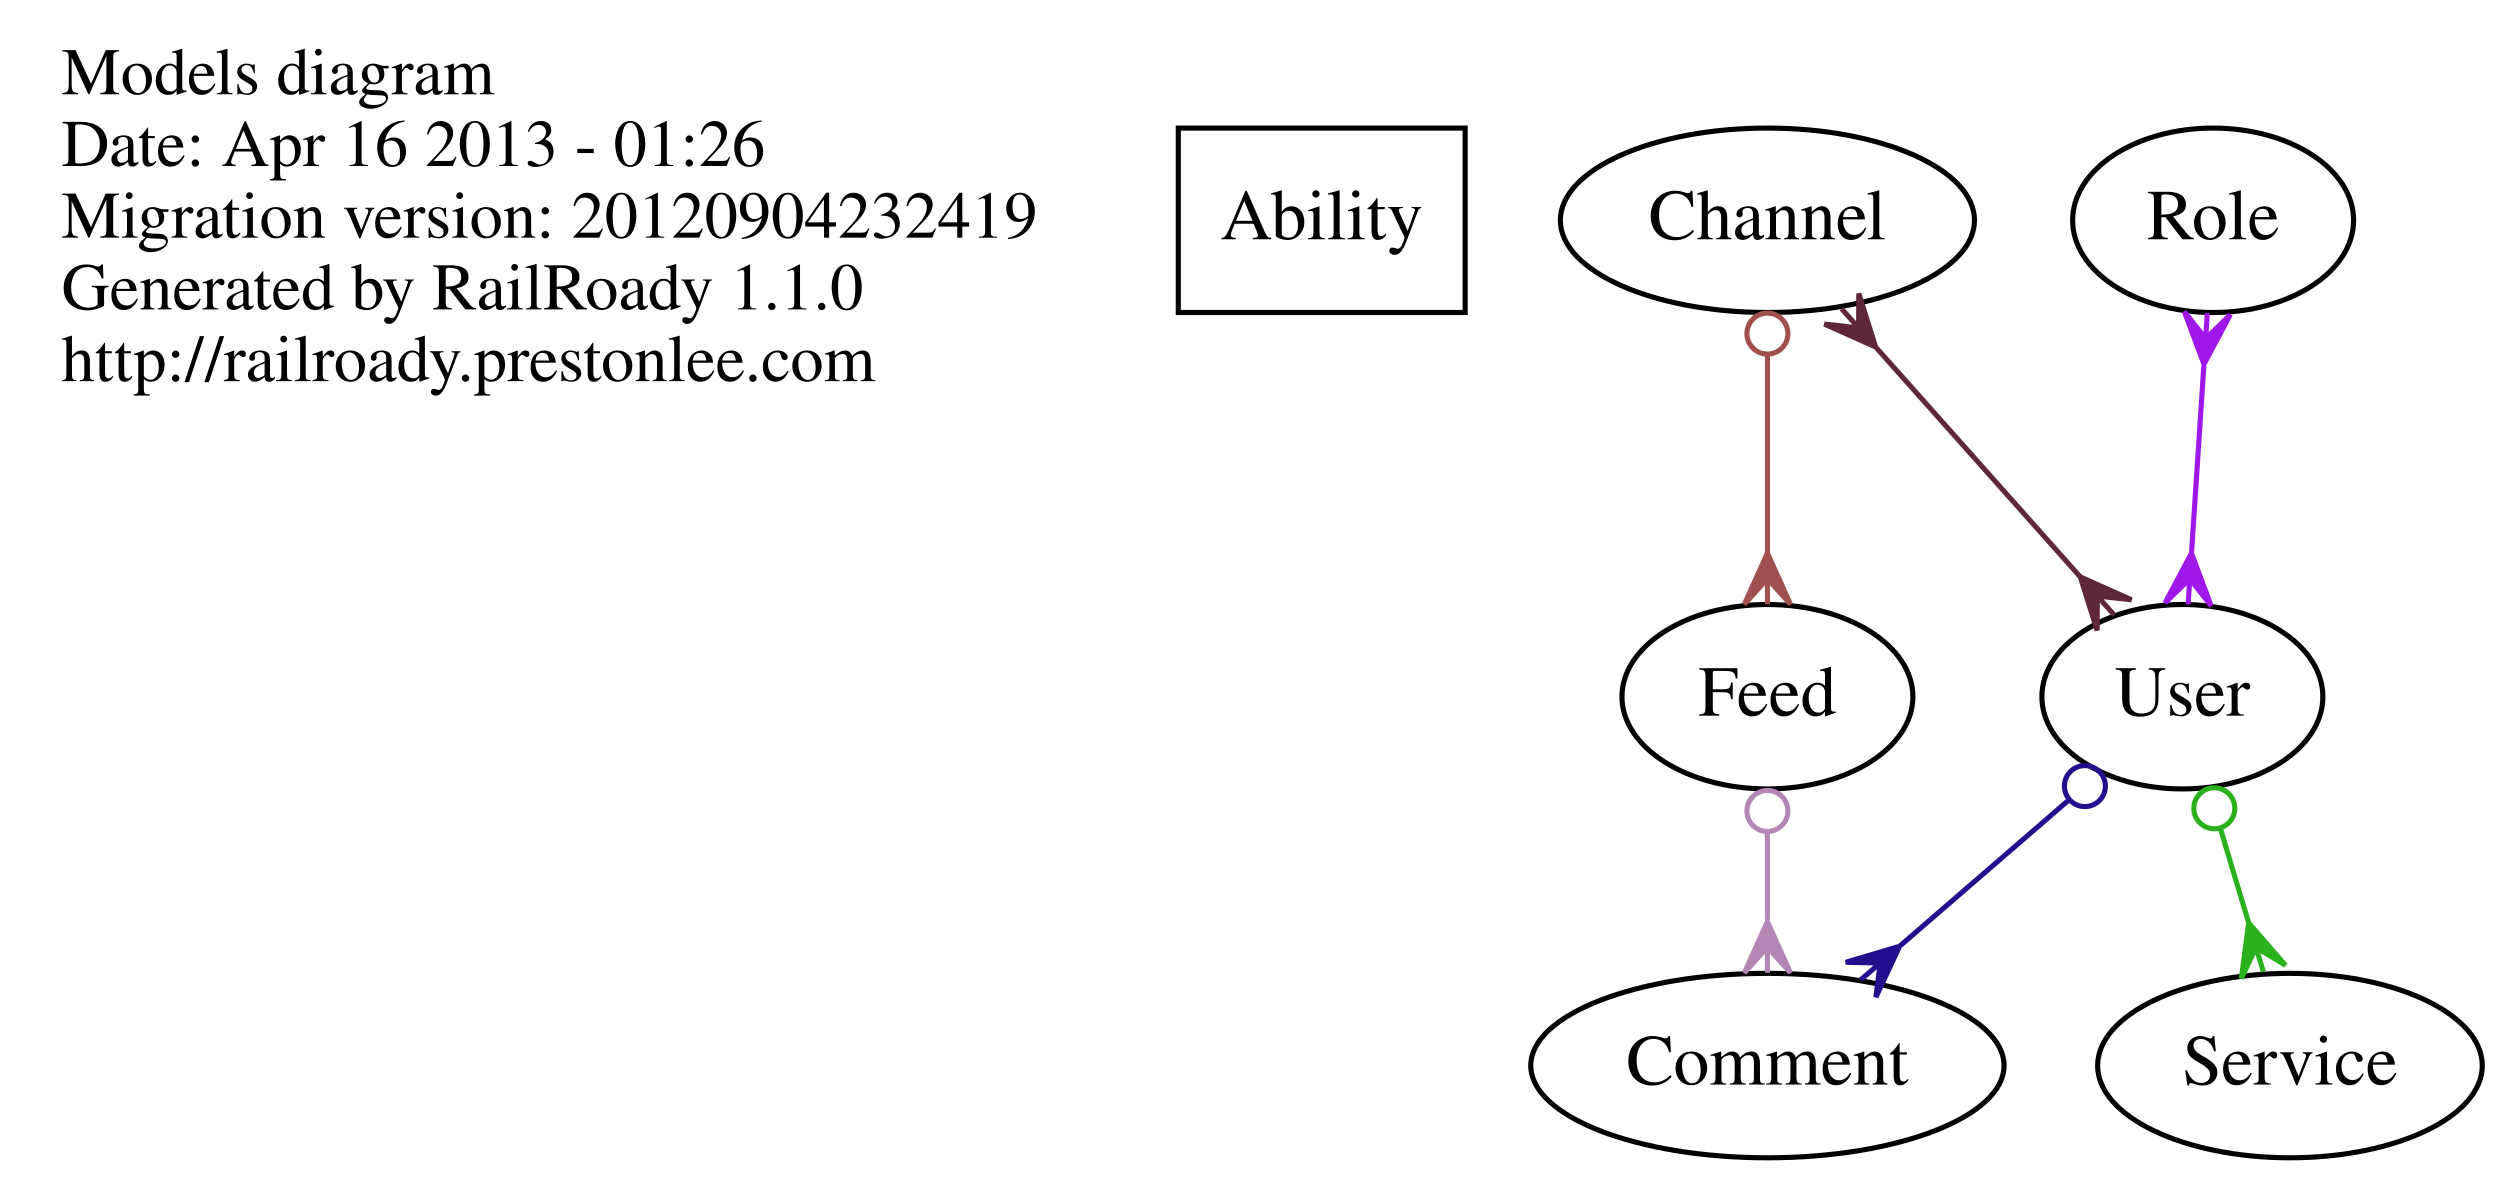
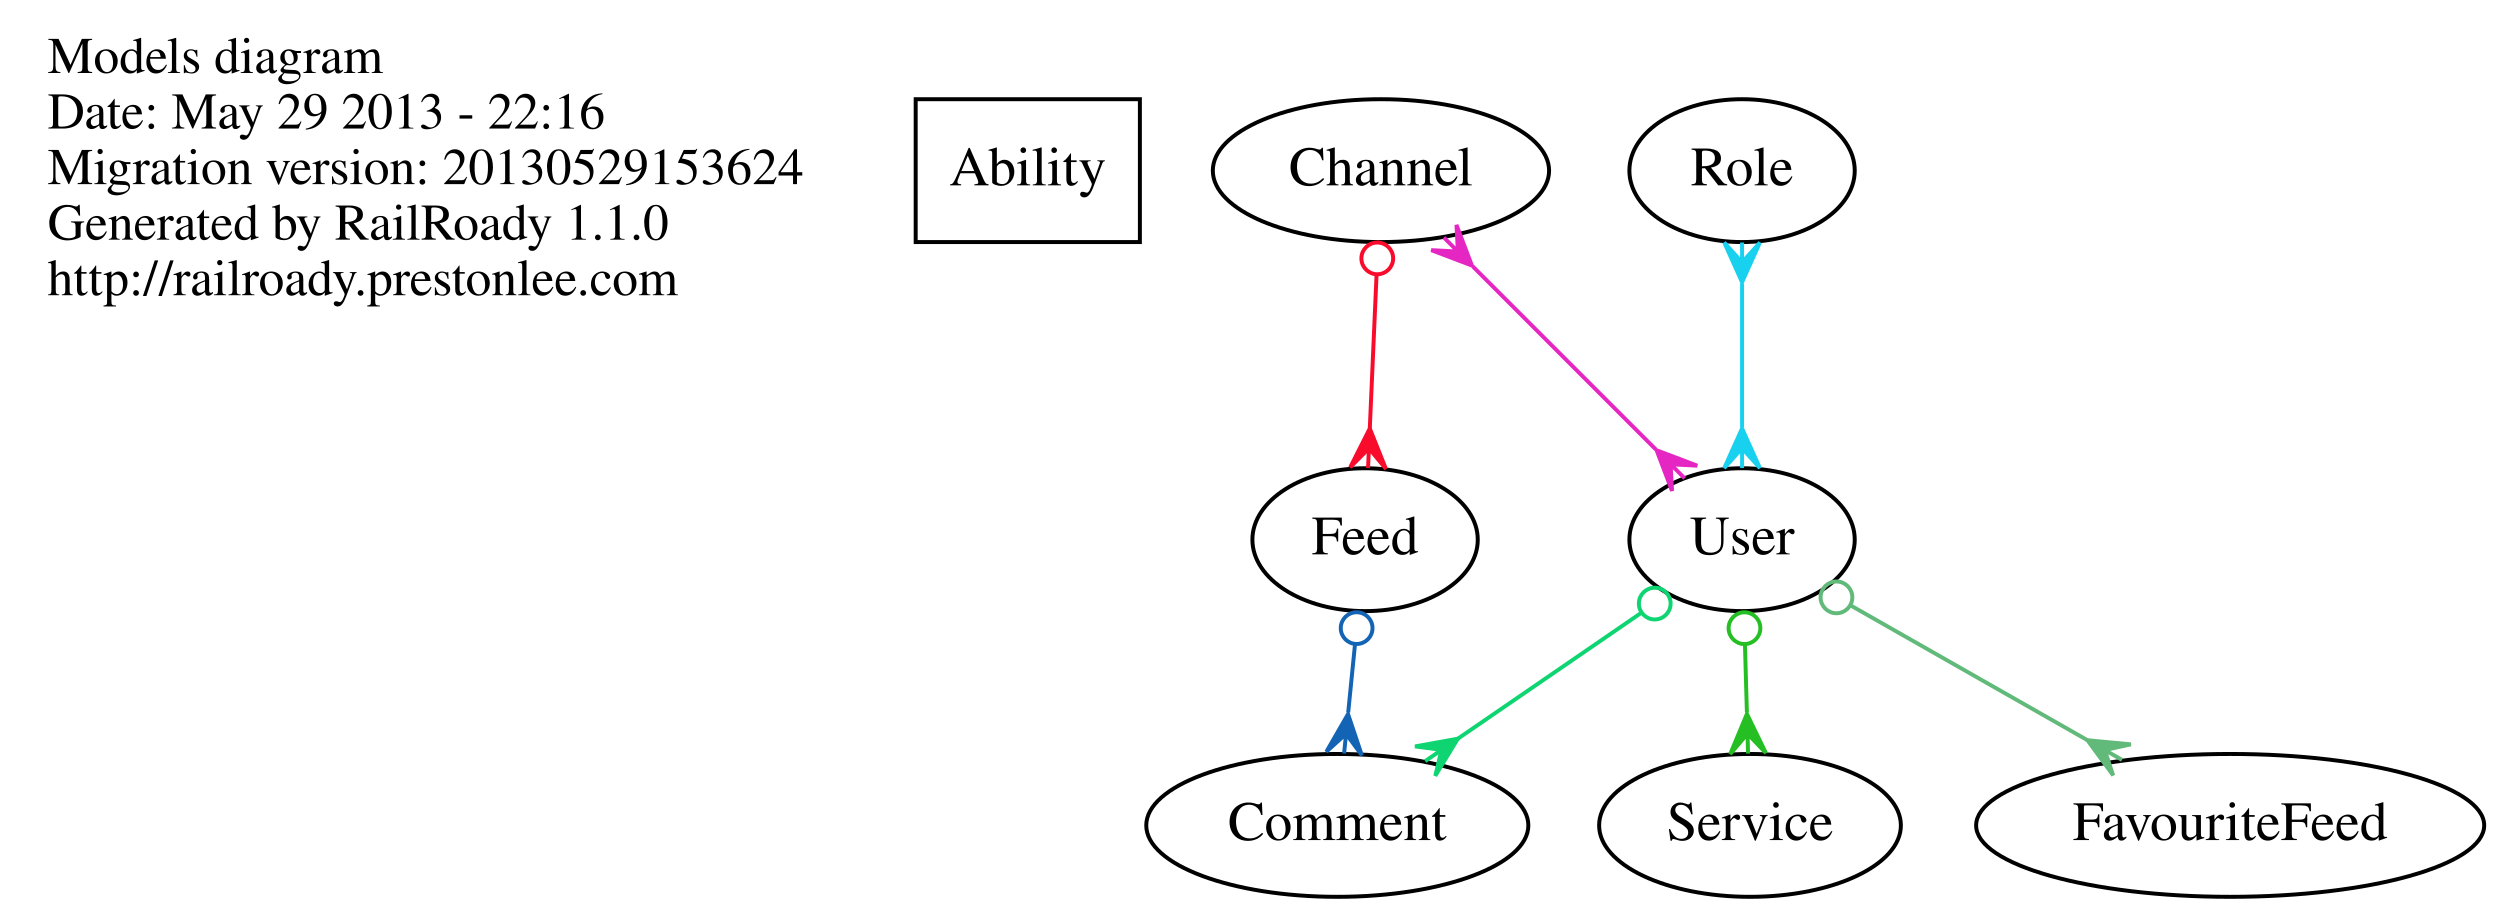
- <svg xmlns="http://www.w3.org/2000/svg" width="488pt" height="230pt" viewBox="0.00 0.00 488.00 230.00">
+ <svg xmlns="http://www.w3.org/2000/svg" width="630pt" height="230pt" viewBox="0.00 0.00 630.00 230.00">
  <g id="graph0" class="graph" transform="scale(1 1) rotate(0) translate(4 226)">
-     <polygon fill="white" stroke="white" points="-4,5 -4,-226 485,-226 485,5 -4,5" />
+     <polygon fill="white" stroke="white" points="-4,5 -4,-226 627,-226 627,5 -4,5" />
    <g id="node1" class="node">
      <text text-anchor="start" x="8" y="-207.6" font-family="Times,serif" font-size="13.00">Models diagram</text>
-       <text text-anchor="start" x="8" y="-193.6" font-family="Times,serif" font-size="13.00">Date: Apr 16 2013 - 01:26</text>
-       <text text-anchor="start" x="8" y="-179.6" font-family="Times,serif" font-size="13.00">Migration version: 20120904232419</text>
+       <text text-anchor="start" x="8" y="-193.6" font-family="Times,serif" font-size="13.00">Date: May 29 2013 - 22:16</text>
+       <text text-anchor="start" x="8" y="-179.6" font-family="Times,serif" font-size="13.00">Migration version: 20130529153624</text>
      <text text-anchor="start" x="8" y="-165.6" font-family="Times,serif" font-size="13.00">Generated by RailRoady 1.1.0</text>
      <text text-anchor="start" x="8" y="-151.6" font-family="Times,serif" font-size="13.00">http://railroady.prestonlee.com</text>
    </g>
    <g id="node2" class="node">
-       <polygon fill="none" stroke="black" points="282,-201 226,-201 226,-165 282,-165 282,-201" />
-       <text text-anchor="middle" x="254" y="-179.3" font-family="Times,serif" font-size="14.00">Ability</text>
+       <polygon fill="none" stroke="black" points="283.25,-201 226.75,-201 226.75,-165 283.25,-165 283.25,-201" />
+       <text text-anchor="middle" x="255" y="-179.3" font-family="Times,serif" font-size="14.00">Ability</text>
    </g>
    <g id="node3" class="node">
-       <ellipse fill="none" stroke="black" cx="341" cy="-183" rx="40.42" ry="18" />
-       <text text-anchor="middle" x="341" y="-179.3" font-family="Times,serif" font-size="14.00">Channel</text>
+       <ellipse fill="none" stroke="black" cx="344" cy="-183" rx="42.37" ry="18" />
+       <text text-anchor="middle" x="344" y="-179.3" font-family="Times,serif" font-size="14.00">Channel</text>
+     </g>
+     <g id="node6" class="node">
+       <ellipse fill="none" stroke="black" cx="340" cy="-90" rx="28.395" ry="18" />
+       <text text-anchor="middle" x="340" y="-86.3" font-family="Times,serif" font-size="14.00">Feed</text>
+     </g>
+     <g id="edge1" class="edge">
+       <path fill="none" stroke="#f80b2b" d="M342.889,-156.729C342.362,-144.725 341.73,-130.362 341.192,-118.129" />
+       <ellipse fill="none" stroke="#f80b2b" cx="343.072" cy="-160.887" rx="4" ry="4" />
+       <polygon fill="#f80b2b" stroke="#f80b2b" points="341.188,-118.03 345.245,-107.842 340.969,-113.035 340.749,-108.04 340.749,-108.04 340.749,-108.04 340.969,-113.035 336.253,-108.237 341.188,-118.03 341.188,-118.03" />
+     </g>
+     <g id="node9" class="node">
+       <ellipse fill="none" stroke="black" cx="435" cy="-90" rx="28.395" ry="18" />
+       <text text-anchor="middle" x="435" y="-86.3" font-family="Times,serif" font-size="14.00">User</text>
+     </g>
+     <g id="edge2" class="edge">
+       <path fill="none" stroke="#e626c3" d="M367.145,-158.855C381.326,-144.674 399.364,-126.636 413.276,-112.724" />
+       <polygon fill="#e626c3" stroke="#e626c3" points="366.922,-159.078 356.669,-162.967 363.387,-162.613 359.851,-166.149 359.851,-166.149 359.851,-166.149 363.387,-162.613 363.033,-169.331 366.922,-159.078 366.922,-159.078" />
+       <polygon fill="#e626c3" stroke="#e626c3" points="413.459,-112.541 423.712,-108.651 416.995,-109.005 420.531,-105.469 420.531,-105.469 420.531,-105.469 416.995,-109.005 417.349,-102.288 413.459,-112.541 413.459,-112.541" />
+     </g>
+     <g id="node4" class="node">
+       <ellipse fill="none" stroke="black" cx="333" cy="-18" rx="48.144" ry="18" />
+       <text text-anchor="middle" x="333" y="-14.3" font-family="Times,serif" font-size="14.00">Comment</text>
    </g>
    <g id="node5" class="node">
-       <ellipse fill="none" stroke="black" cx="341" cy="-90" rx="28.395" ry="18" />
-       <text text-anchor="middle" x="341" y="-86.3" font-family="Times,serif" font-size="14.00">Feed</text>
+       <ellipse fill="none" stroke="black" cx="558" cy="-18" rx="64.017" ry="18" />
+       <text text-anchor="middle" x="558" y="-14.3" font-family="Times,serif" font-size="14.00">FavouriteFeed</text>
    </g>
-     <g id="edge1" class="edge">
-       <path fill="none" stroke="#a0504f" d="M341,-156.729C341,-144.725 341,-130.362 341,-118.129" />
-       <ellipse fill="none" stroke="#a0504f" cx="341" cy="-160.884" rx="4" ry="4" />
-       <polygon fill="#a0504f" stroke="#a0504f" points="341,-118.04 345.5,-108.04 341,-113.04 341,-108.04 341,-108.04 341,-108.04 341,-113.04 336.5,-108.04 341,-118.04 341,-118.04" />
+     <g id="edge3" class="edge">
+       <path fill="none" stroke="#1464b5" d="M337.464,-63.64C336.906,-58.063 336.313,-52.132 335.748,-46.476" />
+       <ellipse fill="none" stroke="#1464b5" cx="337.872" cy="-67.716" rx="4" ry="4" />
+       <polygon fill="#1464b5" stroke="#1464b5" points="335.706,-46.055 339.188,-35.657 335.208,-41.08 334.71,-36.104 334.71,-36.104 334.71,-36.104 335.208,-41.08 330.233,-36.552 335.706,-46.055 335.706,-46.055" />
+     </g>
+     <g id="node7" class="node">
+       <ellipse fill="none" stroke="black" cx="435" cy="-183" rx="28.395" ry="18" />
+       <text text-anchor="middle" x="435" y="-179.3" font-family="Times,serif" font-size="14.00">Role</text>
+     </g>
+     <g id="edge4" class="edge">
+       <path fill="none" stroke="#17d1ef" d="M435,-154.549C435,-143.083 435,-129.792 435,-118.339" />
+       <polygon fill="#17d1ef" stroke="#17d1ef" points="435,-154.884 430.5,-164.884 435,-159.884 435,-164.884 435,-164.884 435,-164.884 435,-159.884 439.5,-164.884 435,-154.884 435,-154.884" />
+       <polygon fill="#17d1ef" stroke="#17d1ef" points="435,-118.04 439.5,-108.04 435,-113.04 435,-108.04 435,-108.04 435,-108.04 435,-113.04 430.5,-108.04 435,-118.04 435,-118.04" />
    </g>
    <g id="node8" class="node">
-       <ellipse fill="none" stroke="black" cx="422" cy="-90" rx="27.422" ry="18" />
-       <text text-anchor="middle" x="422" y="-86.3" font-family="Times,serif" font-size="14.00">User</text>
-     </g>
-     <g id="edge2" class="edge">
-       <path fill="none" stroke="#5f273c" d="M362.304,-158.066C374.605,-144.247 389.979,-126.974 402.045,-113.419" />
-       <polygon fill="#5f273c" stroke="#5f273c" points="362.13,-158.261 352.12,-162.739 358.806,-161.996 355.481,-165.731 355.481,-165.731 355.481,-165.731 358.806,-161.996 358.842,-168.723 362.13,-158.261 362.13,-158.261" />
-       <polygon fill="#5f273c" stroke="#5f273c" points="402.069,-113.391 412.079,-108.914 405.394,-109.657 408.718,-105.922 408.718,-105.922 408.718,-105.922 405.394,-109.657 405.357,-102.93 402.069,-113.391 402.069,-113.391" />
-     </g>
-     <g id="node4" class="node">
-       <ellipse fill="none" stroke="black" cx="341" cy="-18" rx="46.196" ry="18" />
-       <text text-anchor="middle" x="341" y="-14.3" font-family="Times,serif" font-size="14.00">Comment</text>
-     </g>
-     <g id="edge3" class="edge">
-       <path fill="none" stroke="#b386b4" d="M341,-63.64C341,-58.063 341,-52.132 341,-46.476" />
-       <ellipse fill="none" stroke="#b386b4" cx="341" cy="-67.697" rx="4" ry="4" />
-       <polygon fill="#b386b4" stroke="#b386b4" points="341,-46.104 345.5,-36.104 341,-41.104 341,-36.104 341,-36.104 341,-36.104 341,-41.104 336.5,-36.104 341,-46.104 341,-46.104" />
-     </g>
-     <g id="node6" class="node">
-       <ellipse fill="none" stroke="black" cx="428" cy="-183" rx="27.422" ry="18" />
-       <text text-anchor="middle" x="428" y="-179.3" font-family="Times,serif" font-size="14.00">Role</text>
-     </g>
-     <g id="edge4" class="edge">
-       <path fill="none" stroke="#a017e9" d="M426.19,-154.549C425.434,-143.083 424.558,-129.792 423.803,-118.339" />
-       <polygon fill="#a017e9" stroke="#a017e9" points="426.213,-154.905 422.381,-165.18 426.542,-159.894 426.871,-164.884 426.871,-164.884 426.871,-164.884 426.542,-159.894 431.362,-164.587 426.213,-154.905 426.213,-154.905" />
-       <polygon fill="#a017e9" stroke="#a017e9" points="423.781,-118.018 427.614,-107.744 423.452,-113.029 423.123,-108.04 423.123,-108.04 423.123,-108.04 423.452,-113.029 418.633,-108.336 423.781,-118.018 423.781,-118.018" />
-     </g>
-     <g id="node7" class="node">
-       <ellipse fill="none" stroke="black" cx="443" cy="-18" rx="37.544" ry="18" />
-       <text text-anchor="middle" x="443" y="-14.3" font-family="Times,serif" font-size="14.00">Service</text>
+       <ellipse fill="none" stroke="black" cx="437" cy="-18" rx="38.021" ry="18" />
+       <text text-anchor="middle" x="437" y="-14.3" font-family="Times,serif" font-size="14.00">Service</text>
    </g>
    <g id="edge5" class="edge">
-       <path fill="none" stroke="#2cb11e" d="M429.42,-64.267C431.198,-58.34 433.106,-51.981 434.912,-45.959" />
-       <ellipse fill="none" stroke="#2cb11e" cx="428.233" cy="-68.224" rx="4" ry="4" />
-       <polygon fill="#2cb11e" stroke="#2cb11e" points="434.944,-45.854 442.128,-37.568 436.381,-41.064 437.817,-36.275 437.817,-36.275 437.817,-36.275 436.381,-41.064 433.507,-34.982 434.944,-45.854 434.944,-45.854" />
+       <path fill="none" stroke="#25bf24" d="M435.725,-63.64C435.884,-58.063 436.053,-52.132 436.215,-46.476" />
+       <ellipse fill="none" stroke="#25bf24" cx="435.609" cy="-67.698" rx="4" ry="4" />
+       <polygon fill="#25bf24" stroke="#25bf24" points="436.226,-46.1 441.009,-36.233 436.368,-41.102 436.511,-36.104 436.511,-36.104 436.511,-36.104 436.368,-41.102 432.013,-35.976 436.226,-46.1 436.226,-46.1" />
    </g>
    <g id="edge6" class="edge">
-       <path fill="none" stroke="#230f8d" d="M399.655,-69.69C389.519,-60.93 377.468,-50.516 366.934,-41.412" />
-       <ellipse fill="none" stroke="#230f8d" cx="402.971" cy="-72.555" rx="4" ry="4" />
-       <polygon fill="#230f8d" stroke="#230f8d" points="366.798,-41.294 362.174,-31.351 363.015,-38.025 359.232,-34.756 359.232,-34.756 359.232,-34.756 363.015,-38.025 356.289,-38.16 366.798,-41.294 366.798,-41.294" />
+       <path fill="none" stroke="#0ed571" d="M409.46,-71.472C395.487,-61.883 378.086,-49.942 363.416,-39.874" />
+       <ellipse fill="none" stroke="#0ed571" cx="412.994" cy="-73.897" rx="4" ry="4" />
+       <polygon fill="#0ed571" stroke="#0ed571" points="363.385,-39.853 357.687,-30.484 359.263,-37.024 355.14,-34.194 355.14,-34.194 355.14,-34.194 359.263,-37.024 352.594,-37.905 363.385,-39.853 363.385,-39.853" />
+     </g>
+     <g id="edge7" class="edge">
+       <path fill="none" stroke="#61b97a" d="M462.455,-73.375C480.029,-63.374 503.018,-50.29 522.042,-39.464" />
+       <ellipse fill="none" stroke="#61b97a" cx="458.787" cy="-75.462" rx="4" ry="4" />
+       <polygon fill="#61b97a" stroke="#61b97a" points="522.054,-39.457 532.971,-38.422 526.4,-36.984 530.745,-34.511 530.745,-34.511 530.745,-34.511 526.4,-36.984 528.519,-30.6 522.054,-39.457 522.054,-39.457" />
    </g>
  </g>
</svg>
